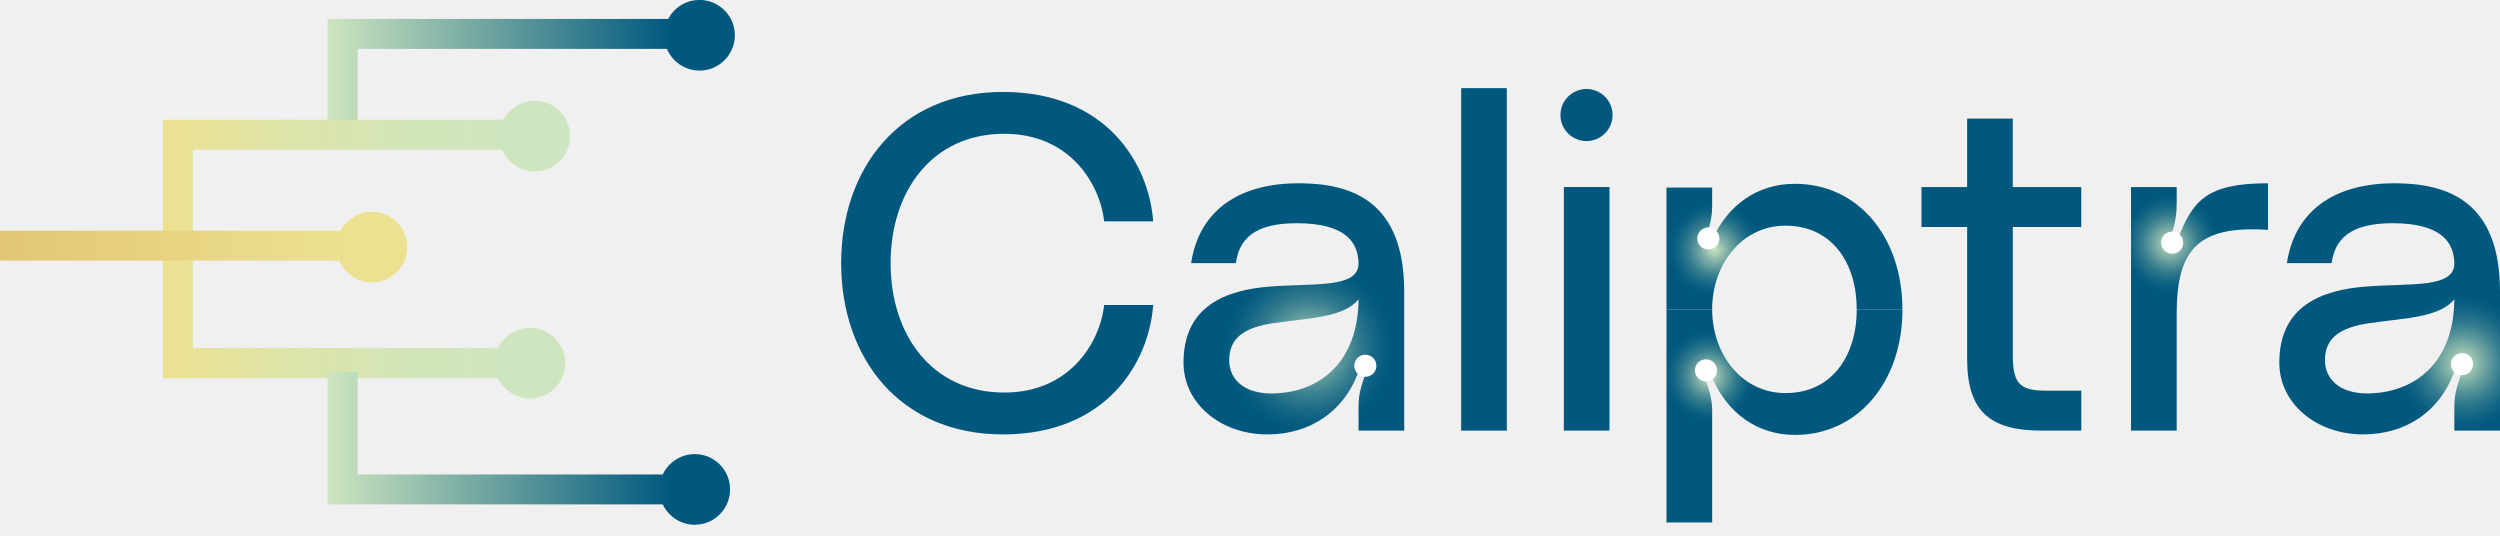
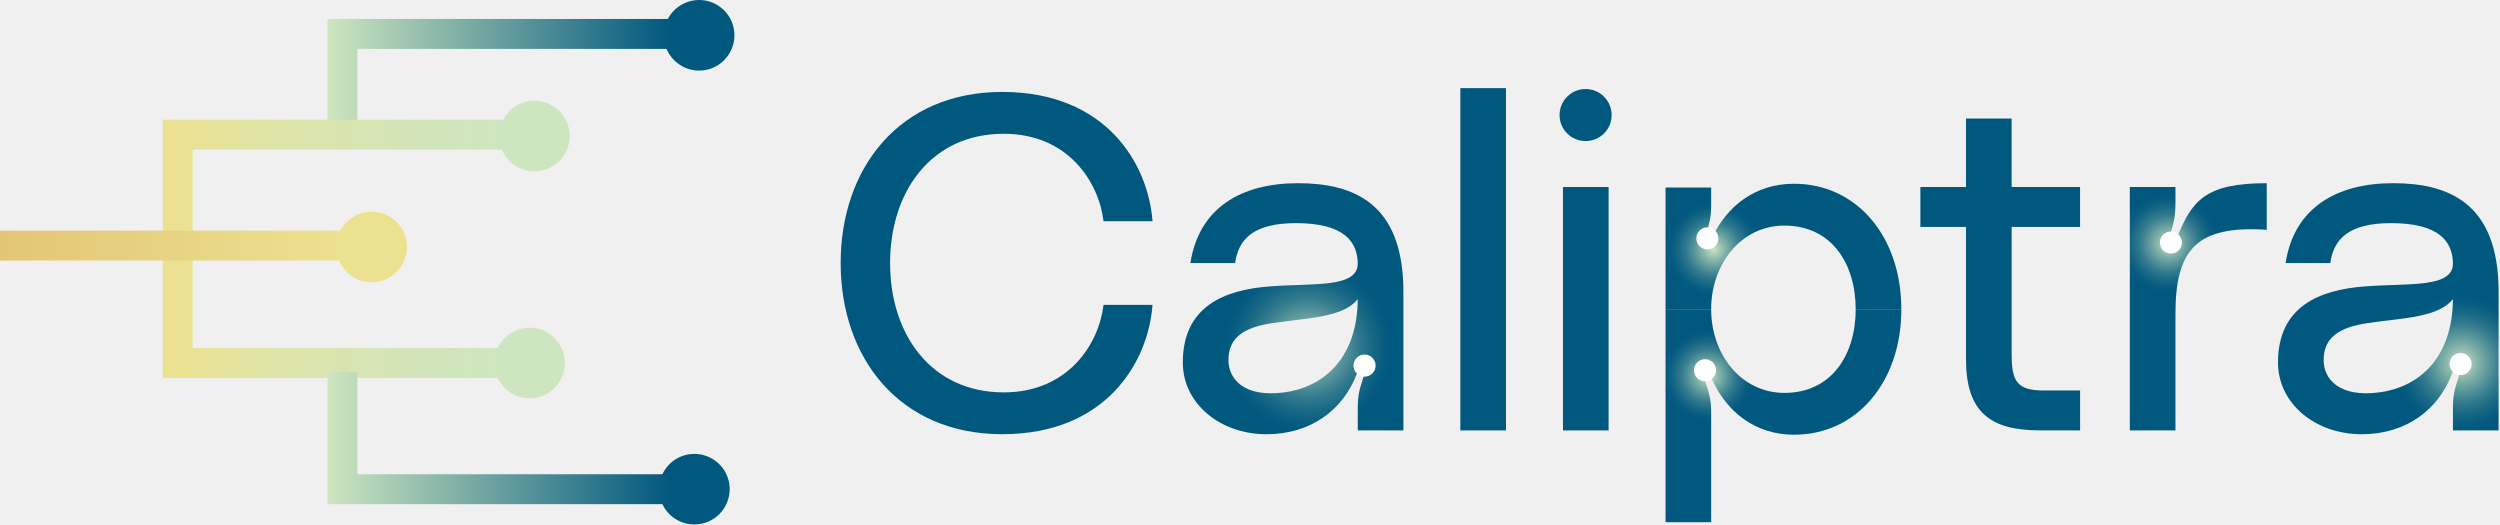
- <svg xmlns="http://www.w3.org/2000/svg" width="98" height="21" viewBox="0 0 98 21" fill="none">
-   <g clip-path="url(#clip0_2752_32400)">
-     <path d="M27.422 2.767C27.148 2.767 26.88 2.686 26.652 2.533C26.425 2.381 26.247 2.165 26.142 1.912C26.038 1.659 26.01 1.381 26.064 1.112C26.117 0.844 26.249 0.597 26.443 0.404C26.636 0.21 26.883 0.078 27.151 0.025C27.42 -0.029 27.698 -0.001 27.951 0.103C28.204 0.208 28.42 0.386 28.573 0.613C28.725 0.841 28.806 1.109 28.806 1.382C28.806 1.75 28.66 2.102 28.4 2.361C28.141 2.621 27.789 2.767 27.422 2.767Z" fill="#00587E" />
-     <path fill-rule="evenodd" clip-rule="evenodd" d="M12.844 0.742H26.312V1.916H14.017V4.792H12.844V0.742Z" fill="url(#paint0_linear_2752_32400)" />
-     <path d="M20.962 6.718C20.688 6.718 20.42 6.637 20.192 6.485C19.965 6.332 19.787 6.116 19.683 5.863C19.578 5.61 19.55 5.332 19.604 5.063C19.657 4.795 19.789 4.548 19.983 4.355C20.176 4.161 20.423 4.029 20.691 3.976C20.96 3.922 21.238 3.95 21.491 4.055C21.744 4.159 21.96 4.337 22.113 4.564C22.265 4.792 22.346 5.06 22.346 5.334C22.346 5.515 22.31 5.695 22.241 5.863C22.171 6.031 22.069 6.184 21.94 6.312C21.812 6.441 21.659 6.543 21.491 6.613C21.323 6.682 21.143 6.718 20.962 6.718Z" fill="#CEE6BF" />
-     <path fill-rule="evenodd" clip-rule="evenodd" d="M6.383 4.693H19.851V5.867H7.556V9.666H6.383V4.693Z" fill="url(#paint1_linear_2752_32400)" />
-     <path d="M20.774 15.62C20.5 15.62 20.233 15.539 20.005 15.387C19.777 15.235 19.6 15.019 19.495 14.766C19.39 14.513 19.363 14.234 19.416 13.966C19.47 13.697 19.602 13.451 19.795 13.257C19.989 13.063 20.235 12.932 20.504 12.878C20.773 12.825 21.051 12.852 21.304 12.957C21.557 13.062 21.773 13.239 21.925 13.467C22.077 13.694 22.158 13.962 22.158 14.236C22.158 14.418 22.122 14.598 22.053 14.766C21.983 14.934 21.881 15.086 21.753 15.215C21.624 15.343 21.472 15.445 21.304 15.515C21.136 15.584 20.956 15.62 20.774 15.62Z" fill="#CEE6BF" />
-     <path fill-rule="evenodd" clip-rule="evenodd" d="M6.383 14.823H19.851V13.649H7.556V9.629H6.383V14.823Z" fill="url(#paint2_linear_2752_32400)" />
-     <path d="M27.235 20.57C26.961 20.57 26.694 20.488 26.466 20.336C26.238 20.184 26.061 19.968 25.956 19.715C25.851 19.462 25.824 19.184 25.877 18.915C25.931 18.646 26.062 18.4 26.256 18.206C26.45 18.013 26.696 17.881 26.965 17.827C27.233 17.774 27.512 17.801 27.765 17.906C28.018 18.011 28.234 18.188 28.386 18.416C28.538 18.644 28.619 18.911 28.619 19.185C28.619 19.552 28.473 19.904 28.214 20.164C27.954 20.424 27.602 20.57 27.235 20.57Z" fill="#00587E" />
-     <path fill-rule="evenodd" clip-rule="evenodd" d="M12.844 19.772H26.312V18.599H14.017V14.578H12.844V19.772Z" fill="url(#paint3_linear_2752_32400)" />
-     <path d="M14.578 11.069C14.304 11.069 14.036 10.988 13.809 10.836C13.581 10.684 13.403 10.468 13.299 10.215C13.194 9.962 13.166 9.684 13.22 9.415C13.273 9.147 13.405 8.9 13.599 8.706C13.792 8.513 14.039 8.381 14.308 8.327C14.576 8.274 14.854 8.301 15.107 8.406C15.36 8.511 15.577 8.688 15.729 8.916C15.881 9.144 15.962 9.411 15.962 9.685C15.962 10.052 15.816 10.404 15.557 10.664C15.297 10.924 14.945 11.069 14.578 11.069Z" fill="#ECE190" />
-     <path fill-rule="evenodd" clip-rule="evenodd" d="M0 9.043H13.469V10.216H0V9.043Z" fill="url(#paint4_linear_2752_32400)" />
-     <path d="M62.191 5.53C62.755 5.53 63.212 5.073 63.212 4.509C63.212 3.945 62.755 3.488 62.191 3.488C61.627 3.488 61.17 3.945 61.17 4.509C61.17 5.073 61.627 5.53 62.191 5.53Z" fill="#00587E" />
-     <path d="M32.974 10.316C32.974 14.027 35.267 17.029 39.313 17.029C43.378 17.029 45.038 14.213 45.205 11.957H43.285C43.099 13.505 41.886 15.388 39.369 15.388C36.535 15.388 34.912 13.132 34.912 10.316C34.912 7.501 36.535 5.244 39.369 5.244C41.886 5.244 43.098 7.128 43.285 8.675H45.205C45.038 6.419 43.378 3.604 39.313 3.604C35.267 3.604 32.974 6.606 32.974 10.316Z" fill="#00587E" />
-     <path d="M46.394 14.214C46.394 15.836 47.867 17.029 49.675 17.029C51.409 17.029 52.677 16.078 53.218 14.661C53.255 14.568 53.292 14.419 53.441 14.476C53.572 14.532 53.498 14.681 53.46 14.848C53.292 15.333 53.255 15.613 53.255 15.967V16.88H55.045V11.435C55.045 7.929 53.05 7.184 50.905 7.184C48.705 7.184 47.027 8.134 46.691 10.316H48.444C48.575 9.384 49.153 8.75 50.831 8.75C52.789 8.75 53.236 9.533 53.255 10.316C53.273 11.304 51.539 11.099 49.824 11.23C47.997 11.361 46.394 12.031 46.394 14.214ZM53.255 11.734C53.236 14.139 51.82 15.202 50.365 15.389C48.818 15.594 48.184 14.885 48.184 14.121C48.184 13.244 48.78 12.834 49.936 12.666C51.391 12.46 52.677 12.441 53.255 11.733V11.734Z" fill="url(#paint5_radial_2752_32400)" />
-     <path d="M57.278 3.455V16.88H59.068V3.455H57.278Z" fill="#00587E" />
-     <path d="M61.303 16.879H63.092V7.332H61.303V16.879Z" fill="#00587E" />
-     <path d="M81.586 8.899V7.333H78.901V4.648H77.112V7.333H75.322V8.899H77.112V14.082C77.112 16.152 78.044 16.879 80.021 16.879H81.587V15.313H80.17C79.126 15.313 78.902 14.978 78.902 13.896V8.899H81.586Z" fill="#00587E" />
-     <path d="M85.176 9.552C85.027 9.514 85.083 9.365 85.121 9.216C85.288 8.657 85.326 8.358 85.326 7.967V7.333H83.536V16.88H85.326V12.311C85.326 9.812 86.127 8.824 88.906 9.011V7.184C86.5 7.184 85.96 7.855 85.363 9.384C85.326 9.477 85.27 9.57 85.176 9.552Z" fill="url(#paint6_radial_2752_32400)" />
-     <path d="M89.349 14.214C89.349 15.836 90.822 17.029 92.63 17.029C94.364 17.029 95.632 16.078 96.173 14.661C96.21 14.568 96.248 14.419 96.397 14.476C96.527 14.532 96.453 14.681 96.415 14.848C96.248 15.333 96.21 15.613 96.21 15.967V16.88H98V11.435C98 7.929 96.005 7.184 93.86 7.184C91.66 7.184 89.982 8.134 89.646 10.316H91.399C91.53 9.384 92.108 8.75 93.786 8.75C95.744 8.75 96.191 9.533 96.21 10.316C96.228 11.304 94.494 11.099 92.779 11.23C90.952 11.361 89.349 12.031 89.349 14.214ZM96.21 11.733C96.192 14.139 94.775 15.201 93.32 15.388C91.772 15.593 91.138 14.884 91.138 14.12C91.138 13.243 91.735 12.833 92.891 12.666C94.346 12.46 95.632 12.441 96.21 11.733Z" fill="url(#paint7_radial_2752_32400)" />
-     <path d="M53.954 14.337C53.954 14.423 53.928 14.506 53.881 14.578C53.833 14.649 53.766 14.704 53.687 14.737C53.607 14.77 53.52 14.778 53.436 14.762C53.352 14.745 53.275 14.704 53.215 14.643C53.154 14.583 53.113 14.506 53.096 14.422C53.08 14.338 53.088 14.251 53.121 14.171C53.154 14.092 53.209 14.025 53.28 13.977C53.351 13.93 53.435 13.904 53.521 13.904C53.578 13.904 53.634 13.915 53.686 13.937C53.739 13.959 53.787 13.991 53.827 14.031C53.867 14.071 53.899 14.119 53.921 14.171C53.942 14.224 53.954 14.28 53.954 14.337Z" fill="white" />
-     <path d="M67.308 14.499C67.308 14.585 67.283 14.668 67.235 14.739C67.188 14.811 67.12 14.866 67.041 14.899C66.962 14.932 66.875 14.941 66.791 14.924C66.707 14.907 66.63 14.866 66.569 14.805C66.509 14.745 66.467 14.668 66.451 14.584C66.434 14.5 66.443 14.413 66.475 14.334C66.508 14.255 66.564 14.187 66.635 14.139C66.706 14.092 66.79 14.066 66.875 14.066C66.99 14.066 67.1 14.112 67.181 14.193C67.263 14.274 67.308 14.384 67.308 14.499Z" fill="white" />
-     <path d="M67.308 9.511C67.308 9.596 67.283 9.68 67.235 9.751C67.188 9.823 67.12 9.878 67.041 9.911C66.962 9.944 66.875 9.952 66.791 9.936C66.707 9.919 66.63 9.878 66.569 9.817C66.509 9.757 66.467 9.679 66.451 9.595C66.434 9.511 66.443 9.424 66.475 9.345C66.508 9.266 66.564 9.199 66.635 9.151C66.706 9.103 66.79 9.078 66.875 9.078C66.99 9.078 67.1 9.124 67.181 9.205C67.262 9.286 67.308 9.396 67.308 9.511Z" fill="white" />
-     <path d="M85.582 9.511C85.582 9.596 85.556 9.68 85.509 9.751C85.461 9.823 85.394 9.878 85.314 9.911C85.235 9.944 85.148 9.952 85.064 9.936C84.98 9.919 84.903 9.878 84.843 9.817C84.782 9.757 84.741 9.679 84.724 9.595C84.707 9.512 84.716 9.424 84.749 9.345C84.781 9.266 84.837 9.199 84.908 9.151C84.979 9.104 85.063 9.078 85.149 9.078C85.263 9.078 85.374 9.124 85.455 9.205C85.536 9.286 85.582 9.396 85.582 9.511Z" fill="white" />
-     <path d="M96.943 14.274C96.943 14.36 96.918 14.444 96.87 14.515C96.823 14.586 96.755 14.642 96.676 14.674C96.597 14.707 96.51 14.716 96.426 14.699C96.342 14.683 96.265 14.641 96.204 14.581C96.144 14.52 96.102 14.443 96.085 14.359C96.069 14.275 96.077 14.188 96.11 14.109C96.143 14.03 96.198 13.962 96.269 13.915C96.341 13.867 96.424 13.842 96.51 13.842C96.625 13.842 96.735 13.887 96.816 13.968C96.897 14.05 96.943 14.159 96.943 14.274Z" fill="white" />
-     <path d="M72.785 12.127C72.785 13.898 71.853 15.409 69.988 15.409C68.291 15.409 67.117 13.898 67.117 12.127H65.327V20.48H67.117V16.099C67.117 15.763 67.061 15.502 66.931 15.092C66.875 14.943 66.782 14.775 66.968 14.719C67.08 14.681 67.136 14.831 67.154 14.886C67.732 16.173 68.87 17.049 70.362 17.049C72.842 17.049 74.576 14.961 74.576 12.127H72.785Z" fill="url(#paint8_radial_2752_32400)" />
-     <path d="M67.308 14.519C67.308 14.604 67.283 14.688 67.235 14.759C67.188 14.83 67.12 14.886 67.041 14.919C66.962 14.951 66.875 14.96 66.791 14.943C66.707 14.927 66.63 14.885 66.569 14.825C66.509 14.764 66.467 14.687 66.451 14.603C66.434 14.519 66.443 14.432 66.475 14.353C66.508 14.274 66.564 14.206 66.635 14.159C66.706 14.111 66.79 14.086 66.875 14.086C66.932 14.086 66.989 14.097 67.041 14.119C67.094 14.141 67.141 14.172 67.181 14.213C67.222 14.253 67.253 14.3 67.275 14.353C67.297 14.405 67.308 14.462 67.308 14.519Z" fill="white" />
-     <path d="M70.361 7.205C68.832 7.205 67.713 8.1 67.154 9.331C67.135 9.387 67.079 9.573 66.93 9.516C66.762 9.46 66.874 9.274 66.93 9.125C67.06 8.733 67.116 8.454 67.116 8.099V7.354H65.326V12.128H67.116C67.116 10.356 68.29 8.846 69.987 8.846C71.852 8.846 72.784 10.356 72.784 12.128H74.574C74.575 9.293 72.841 7.205 70.361 7.205Z" fill="url(#paint9_radial_2752_32400)" />
-     <path d="M67.4 9.349C67.4 9.434 67.375 9.518 67.328 9.589C67.28 9.66 67.213 9.716 67.133 9.748C67.054 9.781 66.967 9.79 66.883 9.773C66.799 9.756 66.722 9.715 66.662 9.655C66.601 9.594 66.56 9.517 66.543 9.433C66.527 9.349 66.535 9.262 66.568 9.183C66.601 9.104 66.656 9.036 66.728 8.989C66.799 8.941 66.882 8.916 66.968 8.916C67.025 8.916 67.081 8.927 67.134 8.949C67.186 8.971 67.234 9.003 67.274 9.043C67.314 9.083 67.346 9.131 67.368 9.183C67.389 9.236 67.401 9.292 67.4 9.349Z" fill="white" />
-   </g>
+ <svg xmlns="http://www.w3.org/2000/svg" width="143" height="30" viewBox="0 0 143 30" fill="none">
+   <path d="M39.99 4.038C39.591 4.038 39.201 3.919 38.869 3.697C38.537 3.476 38.278 3.16 38.125 2.791C37.973 2.423 37.933 2.017 38.011 1.625C38.088 1.233 38.281 0.874 38.563 0.591C38.845 0.309 39.205 0.117 39.597 0.039C39.988 -0.039 40.394 0.001 40.763 0.154C41.132 0.306 41.447 0.565 41.669 0.897C41.891 1.229 42.009 1.62 42.009 2.019C42.009 2.554 41.797 3.068 41.418 3.446C41.039 3.825 40.526 4.038 39.99 4.038Z" fill="#00587E" />
+   <path fill-rule="evenodd" clip-rule="evenodd" d="M18.731 1.085H38.373V2.797H20.442V6.991H18.731V1.085Z" fill="url(#paint0_linear_2752_32402)" />
+   <path d="M30.57 9.799C30.17 9.799 29.78 9.681 29.448 9.459C29.116 9.237 28.857 8.922 28.704 8.553C28.552 8.184 28.512 7.778 28.59 7.387C28.668 6.995 28.86 6.635 29.142 6.353C29.424 6.071 29.784 5.878 30.176 5.801C30.567 5.723 30.973 5.763 31.342 5.915C31.711 6.068 32.026 6.327 32.248 6.659C32.47 6.991 32.589 7.381 32.589 7.781C32.589 8.046 32.536 8.308 32.435 8.553C32.333 8.798 32.185 9.021 31.997 9.208C31.81 9.396 31.587 9.544 31.342 9.646C31.097 9.747 30.835 9.799 30.57 9.799Z" fill="#CEE6BF" />
+   <path fill-rule="evenodd" clip-rule="evenodd" d="M9.309 6.846H28.95V8.558H11.02V14.099H9.309V6.846Z" fill="url(#paint1_linear_2752_32402)" />
+   <path d="M30.296 22.782C29.897 22.782 29.507 22.664 29.175 22.442C28.843 22.22 28.584 21.905 28.431 21.536C28.278 21.167 28.238 20.761 28.316 20.37C28.394 19.978 28.586 19.618 28.869 19.336C29.151 19.054 29.511 18.861 29.902 18.783C30.294 18.706 30.7 18.745 31.069 18.898C31.438 19.051 31.753 19.31 31.975 19.642C32.197 19.974 32.315 20.364 32.315 20.764C32.315 21.029 32.263 21.291 32.161 21.536C32.06 21.781 31.911 22.004 31.724 22.191C31.536 22.378 31.314 22.527 31.069 22.629C30.824 22.73 30.561 22.782 30.296 22.782Z" fill="#CEE6BF" />
+   <path fill-rule="evenodd" clip-rule="evenodd" d="M9.309 21.62H28.95V19.908H11.02V14.045H9.309V21.62Z" fill="url(#paint2_linear_2752_32402)" />
+   <path d="M39.718 30C39.319 30 38.928 29.881 38.596 29.659C38.264 29.438 38.006 29.122 37.853 28.753C37.7 28.384 37.66 27.979 37.738 27.587C37.816 27.195 38.008 26.836 38.291 26.553C38.573 26.271 38.933 26.079 39.324 26.001C39.716 25.923 40.122 25.963 40.491 26.116C40.86 26.268 41.175 26.527 41.397 26.859C41.618 27.191 41.737 27.581 41.737 27.981C41.737 28.516 41.524 29.03 41.146 29.408C40.767 29.787 40.254 30 39.718 30Z" fill="#00587E" />
+   <path fill-rule="evenodd" clip-rule="evenodd" d="M18.731 28.838H38.373V27.127H20.442V21.263H18.731V28.838Z" fill="url(#paint3_linear_2752_32402)" />
+   <path d="M21.259 16.145C20.86 16.145 20.47 16.026 20.137 15.804C19.805 15.583 19.547 15.267 19.394 14.898C19.241 14.53 19.201 14.124 19.279 13.732C19.357 13.34 19.549 12.981 19.831 12.698C20.114 12.416 20.474 12.224 20.865 12.146C21.257 12.068 21.663 12.108 22.032 12.261C22.401 12.413 22.716 12.672 22.938 13.004C23.16 13.336 23.278 13.726 23.278 14.126C23.278 14.661 23.065 15.175 22.687 15.553C22.308 15.932 21.794 16.145 21.259 16.145Z" fill="#ECE190" />
+   <path fill-rule="evenodd" clip-rule="evenodd" d="M0 13.191H19.642V14.902H0V13.191Z" fill="url(#paint4_linear_2752_32402)" />
+   <path d="M90.696 8.069C91.518 8.069 92.185 7.403 92.185 6.581C92.185 5.758 91.518 5.092 90.696 5.092C89.874 5.092 89.207 5.758 89.207 6.581C89.207 7.403 89.874 8.069 90.696 8.069Z" fill="#00587E" />
+   <path d="M48.086 15.047C48.086 20.458 51.431 24.836 57.331 24.836C63.259 24.836 65.68 20.73 65.924 17.44H63.123C62.852 19.697 61.084 22.444 57.413 22.444C53.28 22.444 50.913 19.153 50.913 15.047C50.913 10.941 53.279 7.651 57.413 7.651C61.084 7.651 62.852 10.397 63.123 12.654H65.924C65.68 9.364 63.259 5.258 57.332 5.258C51.43 5.258 48.086 9.636 48.086 15.047Z" fill="#00587E" />
+   <path d="M67.657 20.732C67.657 23.098 69.805 24.838 72.443 24.838C74.972 24.838 76.821 23.451 77.609 21.384C77.664 21.248 77.718 21.031 77.936 21.113C78.126 21.195 78.017 21.412 77.963 21.657C77.718 22.364 77.664 22.772 77.664 23.289V24.619H80.274V16.679C80.274 11.566 77.364 10.479 74.237 10.479C71.028 10.479 68.581 11.866 68.091 15.047H70.648C70.838 13.688 71.682 12.763 74.128 12.763C76.984 12.763 77.636 13.905 77.663 15.047C77.69 16.488 75.162 16.189 72.66 16.38C69.996 16.571 67.657 17.549 67.657 20.732ZM77.664 17.115C77.637 20.623 75.571 22.173 73.449 22.445C71.192 22.744 70.268 21.71 70.268 20.596C70.268 19.318 71.138 18.719 72.823 18.475C74.945 18.175 76.821 18.146 77.664 17.114V17.115Z" fill="url(#paint5_radial_2752_32402)" />
+   <path d="M83.532 5.041V24.62H86.142V5.041H83.532Z" fill="#00587E" />
+   <path d="M89.402 24.62H92.012V10.697H89.402V24.62Z" fill="#00587E" />
+   <path d="M118.98 12.981V10.696H115.065V6.782H112.455V10.696H109.846V12.981H112.455V20.539C112.455 23.558 113.815 24.618 116.698 24.618H118.982V22.335H116.915C115.392 22.335 115.066 21.845 115.066 20.268V12.981H118.98Z" fill="#00587E" />
+   <path d="M124.218 13.932C124.001 13.878 124.082 13.66 124.137 13.443C124.382 12.627 124.436 12.192 124.436 11.621V10.696H121.826V24.619H124.436V17.957C124.436 14.313 125.605 12.872 129.657 13.144V10.479C126.149 10.479 125.36 11.458 124.49 13.688C124.436 13.824 124.354 13.96 124.218 13.932Z" fill="url(#paint6_radial_2752_32402)" />
+   <path d="M130.302 20.732C130.302 23.098 132.45 24.838 135.087 24.838C137.616 24.838 139.465 23.451 140.254 21.384C140.308 21.248 140.363 21.031 140.58 21.113C140.771 21.195 140.662 21.412 140.608 21.657C140.363 22.364 140.308 22.772 140.308 23.289V24.619H142.918V16.679C142.918 11.566 140.009 10.479 136.882 10.479C133.673 10.479 131.226 11.866 130.736 15.047H133.292C133.482 13.688 134.326 12.763 136.773 12.763C139.629 12.763 140.281 13.905 140.308 15.047C140.335 16.488 137.806 16.189 135.304 16.38C132.64 16.571 130.302 17.549 130.302 20.732ZM140.308 17.114C140.281 20.622 138.216 22.172 136.094 22.444C133.836 22.743 132.912 21.709 132.912 20.595C132.912 19.317 133.782 18.718 135.468 18.474C137.589 18.175 139.465 18.146 140.308 17.114Z" fill="url(#paint7_radial_2752_32402)" />
+   <path d="M78.683 20.911C78.683 21.036 78.647 21.158 78.577 21.262C78.508 21.366 78.409 21.447 78.294 21.495C78.179 21.543 78.052 21.555 77.929 21.531C77.807 21.506 77.694 21.446 77.606 21.358C77.518 21.27 77.457 21.157 77.433 21.035C77.409 20.912 77.421 20.785 77.469 20.67C77.517 20.555 77.598 20.456 77.701 20.387C77.805 20.317 77.927 20.28 78.052 20.28C78.135 20.28 78.217 20.297 78.294 20.328C78.37 20.36 78.44 20.406 78.499 20.465C78.557 20.524 78.604 20.593 78.635 20.67C78.667 20.746 78.683 20.828 78.683 20.911Z" fill="white" />
+   <path d="M98.158 21.148C98.158 21.273 98.121 21.395 98.052 21.499C97.983 21.603 97.884 21.684 97.769 21.731C97.653 21.779 97.526 21.792 97.404 21.767C97.281 21.743 97.169 21.683 97.081 21.595C96.992 21.506 96.932 21.394 96.908 21.271C96.883 21.149 96.896 21.022 96.944 20.907C96.991 20.791 97.072 20.693 97.176 20.623C97.28 20.554 97.402 20.517 97.527 20.517C97.694 20.517 97.855 20.584 97.973 20.702C98.091 20.82 98.158 20.98 98.158 21.148Z" fill="white" />
+   <path d="M98.158 13.874C98.158 13.999 98.121 14.121 98.052 14.225C97.982 14.328 97.884 14.409 97.769 14.457C97.653 14.505 97.526 14.517 97.404 14.493C97.281 14.469 97.169 14.409 97.08 14.32C96.992 14.232 96.932 14.12 96.908 13.997C96.883 13.875 96.896 13.748 96.944 13.632C96.991 13.517 97.072 13.418 97.176 13.349C97.28 13.28 97.402 13.243 97.527 13.243C97.694 13.243 97.855 13.309 97.973 13.428C98.091 13.546 98.158 13.706 98.158 13.874Z" fill="white" />
+   <path d="M124.808 13.874C124.808 13.999 124.772 14.121 124.702 14.225C124.633 14.328 124.534 14.409 124.419 14.457C124.304 14.505 124.177 14.517 124.054 14.493C123.932 14.469 123.819 14.409 123.731 14.32C123.643 14.232 123.582 14.12 123.558 13.997C123.534 13.875 123.546 13.748 123.594 13.632C123.642 13.517 123.723 13.418 123.826 13.349C123.93 13.28 124.052 13.243 124.177 13.243C124.345 13.243 124.505 13.309 124.623 13.428C124.742 13.546 124.808 13.706 124.808 13.874Z" fill="white" />
+   <path d="M141.378 20.821C141.378 20.946 141.341 21.068 141.272 21.172C141.202 21.276 141.104 21.357 140.989 21.405C140.873 21.453 140.746 21.465 140.624 21.441C140.501 21.417 140.389 21.357 140.3 21.268C140.212 21.18 140.152 21.068 140.127 20.945C140.103 20.823 140.115 20.696 140.163 20.58C140.211 20.465 140.292 20.366 140.396 20.297C140.5 20.227 140.622 20.19 140.746 20.19C140.914 20.19 141.074 20.257 141.193 20.375C141.311 20.493 141.378 20.654 141.378 20.821Z" fill="white" />
+   <path d="M106.146 17.688C106.146 20.271 104.786 22.473 102.067 22.473C99.592 22.473 97.879 20.271 97.879 17.688H95.269V29.87H97.879V23.479C97.879 22.99 97.797 22.609 97.609 22.011C97.527 21.794 97.391 21.549 97.663 21.467C97.826 21.413 97.908 21.63 97.934 21.712C98.777 23.588 100.436 24.866 102.612 24.866C106.228 24.866 108.757 21.821 108.757 17.688H106.146Z" fill="url(#paint8_radial_2752_32402)" />
+   <path d="M98.158 21.177C98.158 21.302 98.121 21.424 98.052 21.528C97.982 21.632 97.884 21.713 97.769 21.761C97.653 21.809 97.526 21.821 97.404 21.797C97.281 21.772 97.169 21.712 97.08 21.624C96.992 21.536 96.932 21.423 96.908 21.301C96.883 21.178 96.896 21.051 96.944 20.936C96.991 20.821 97.072 20.722 97.176 20.653C97.28 20.583 97.402 20.546 97.527 20.546C97.61 20.546 97.692 20.563 97.769 20.594C97.845 20.626 97.915 20.673 97.973 20.731C98.032 20.79 98.078 20.859 98.11 20.936C98.142 21.012 98.158 21.095 98.158 21.177Z" fill="white" />
+   <path d="M102.612 10.51C100.382 10.51 98.75 11.815 97.934 13.61C97.907 13.691 97.825 13.963 97.608 13.88C97.363 13.799 97.526 13.527 97.608 13.309C97.798 12.738 97.878 12.33 97.878 11.814V10.727H95.269V17.689H97.878C97.878 15.105 99.591 12.903 102.066 12.903C104.785 12.903 106.145 15.105 106.145 17.689H108.755C108.757 13.555 106.228 10.51 102.612 10.51Z" fill="url(#paint9_radial_2752_32402)" />
+   <path d="M98.293 13.635C98.293 13.76 98.256 13.882 98.187 13.986C98.118 14.09 98.019 14.171 97.904 14.218C97.788 14.266 97.662 14.279 97.539 14.254C97.417 14.23 97.304 14.17 97.216 14.082C97.128 13.993 97.068 13.881 97.043 13.758C97.019 13.636 97.032 13.509 97.079 13.394C97.127 13.278 97.208 13.18 97.312 13.111C97.416 13.041 97.538 13.004 97.662 13.004C97.745 13.004 97.827 13.021 97.904 13.052C97.981 13.084 98.05 13.131 98.109 13.189C98.167 13.248 98.214 13.317 98.245 13.394C98.277 13.47 98.293 13.553 98.293 13.635Z" fill="white" />
  <defs>
-     <linearGradient id="paint0_linear_2752_32400" x1="12.844" y1="2.767" x2="26.312" y2="2.767" gradientUnits="userSpaceOnUse">
+     <linearGradient id="paint0_linear_2752_32402" x1="18.731" y1="4.038" x2="38.373" y2="4.038" gradientUnits="userSpaceOnUse">
      <stop stop-color="#CEE6BF" />
      <stop offset="1" stop-color="#00587E" />
    </linearGradient>
-     <linearGradient id="paint1_linear_2752_32400" x1="6.383" y1="7.18" x2="19.851" y2="7.18" gradientUnits="userSpaceOnUse">
+     <linearGradient id="paint1_linear_2752_32402" x1="9.309" y1="10.472" x2="28.95" y2="10.472" gradientUnits="userSpaceOnUse">
      <stop stop-color="#ECE190" />
      <stop offset="0.36" stop-color="#DDE4A8" />
      <stop offset="0.73" stop-color="#D2E5B9" />
      <stop offset="1" stop-color="#CEE6BF" />
    </linearGradient>
-     <linearGradient id="paint2_linear_2752_32400" x1="6.383" y1="12.226" x2="19.851" y2="12.226" gradientUnits="userSpaceOnUse">
+     <linearGradient id="paint2_linear_2752_32402" x1="9.309" y1="17.832" x2="28.95" y2="17.832" gradientUnits="userSpaceOnUse">
      <stop stop-color="#ECE190" />
      <stop offset="0.36" stop-color="#DDE4A8" />
      <stop offset="0.73" stop-color="#D2E5B9" />
      <stop offset="1" stop-color="#CEE6BF" />
    </linearGradient>
-     <linearGradient id="paint3_linear_2752_32400" x1="12.844" y1="17.175" x2="26.312" y2="17.175" gradientUnits="userSpaceOnUse">
+     <linearGradient id="paint3_linear_2752_32402" x1="18.731" y1="25.05" x2="38.373" y2="25.05" gradientUnits="userSpaceOnUse">
      <stop stop-color="#CEE6BF" />
      <stop offset="1" stop-color="#00587E" />
    </linearGradient>
-     <linearGradient id="paint4_linear_2752_32400" x1="0" y1="9.63" x2="13.469" y2="9.63" gradientUnits="userSpaceOnUse">
+     <linearGradient id="paint4_linear_2752_32402" x1="0" y1="14.047" x2="19.642" y2="14.047" gradientUnits="userSpaceOnUse">
      <stop stop-color="#E2C675" />
      <stop offset="1" stop-color="#ECE190" />
    </linearGradient>
-     <radialGradient id="paint5_radial_2752_32400" cx="0" cy="0" r="1" gradientUnits="userSpaceOnUse" gradientTransform="translate(51.309 13.6358) scale(3.60942)">
+     <radialGradient id="paint5_radial_2752_32402" cx="0" cy="0" r="1" gradientUnits="userSpaceOnUse" gradientTransform="translate(74.8257 19.8886) scale(5.26382 5.26382)">
      <stop stop-color="#CEE6BF" />
      <stop offset="0.01" stop-color="#CAE3BE" />
      <stop offset="0.2" stop-color="#8DB9AB" />
      <stop offset="0.38" stop-color="#5B979B" />
      <stop offset="0.54" stop-color="#337B8E" />
      <stop offset="0.7" stop-color="#176885" />
      <stop offset="0.83" stop-color="#065C80" />
      <stop offset="0.93" stop-color="#00587E" />
    </radialGradient>
-     <radialGradient id="paint6_radial_2752_32400" cx="0" cy="0" r="1" gradientUnits="userSpaceOnUse" gradientTransform="translate(85.0564 9.55166) scale(2.08344)">
+     <radialGradient id="paint6_radial_2752_32402" cx="0" cy="0" r="1" gradientUnits="userSpaceOnUse" gradientTransform="translate(124.043 13.9325) scale(3.03839)">
      <stop stop-color="#CEE6BF" />
      <stop offset="0.01" stop-color="#CAE3BE" />
      <stop offset="0.2" stop-color="#8DB9AB" />
      <stop offset="0.38" stop-color="#5B979B" />
      <stop offset="0.54" stop-color="#337B8E" />
      <stop offset="0.7" stop-color="#176885" />
      <stop offset="0.83" stop-color="#065C80" />
      <stop offset="0.93" stop-color="#00587E" />
    </radialGradient>
-     <radialGradient id="paint7_radial_2752_32400" cx="0" cy="0" r="1" gradientUnits="userSpaceOnUse" gradientTransform="translate(96.5457 14.237) scale(2.86846)">
+     <radialGradient id="paint7_radial_2752_32402" cx="0" cy="0" r="1" gradientUnits="userSpaceOnUse" gradientTransform="translate(140.798 20.7654) scale(4.18324)">
      <stop stop-color="#CEE6BF" />
      <stop offset="0.01" stop-color="#CAE3BE" />
      <stop offset="0.2" stop-color="#8DB9AB" />
      <stop offset="0.38" stop-color="#5B979B" />
      <stop offset="0.54" stop-color="#337B8E" />
      <stop offset="0.7" stop-color="#176885" />
      <stop offset="0.83" stop-color="#065C80" />
      <stop offset="0.93" stop-color="#00587E" />
    </radialGradient>
-     <radialGradient id="paint8_radial_2752_32400" cx="0" cy="0" r="1" gradientUnits="userSpaceOnUse" gradientTransform="translate(66.9988 14.7321) scale(1.93166)">
+     <radialGradient id="paint8_radial_2752_32402" cx="0" cy="0" r="1" gradientUnits="userSpaceOnUse" gradientTransform="translate(97.7074 21.4867) scale(2.81705)">
      <stop stop-color="#CEE6BF" />
      <stop offset="0.01" stop-color="#CAE3BE" />
      <stop offset="0.2" stop-color="#8DB9AB" />
      <stop offset="0.38" stop-color="#5B979B" />
      <stop offset="0.54" stop-color="#337B8E" />
      <stop offset="0.7" stop-color="#176885" />
      <stop offset="0.83" stop-color="#065C80" />
      <stop offset="0.93" stop-color="#00587E" />
    </radialGradient>
-     <radialGradient id="paint9_radial_2752_32400" cx="0" cy="0" r="1" gradientUnits="userSpaceOnUse" gradientTransform="translate(67.2192 9.77962) scale(1.98079)">
+     <radialGradient id="paint9_radial_2752_32402" cx="0" cy="0" r="1" gradientUnits="userSpaceOnUse" gradientTransform="translate(98.0292 14.2644) scale(2.8887)">
      <stop stop-color="#CEE6BF" />
      <stop offset="0.01" stop-color="#CAE3BE" />
      <stop offset="0.2" stop-color="#8DB9AB" />
      <stop offset="0.38" stop-color="#5B979B" />
      <stop offset="0.54" stop-color="#337B8E" />
      <stop offset="0.7" stop-color="#176885" />
      <stop offset="0.83" stop-color="#065C80" />
      <stop offset="0.93" stop-color="#00587E" />
    </radialGradient>
-     <clipPath id="clip0_2752_32400">
-       <rect width="98" height="20.57" fill="white" />
-     </clipPath>
  </defs>
</svg>
